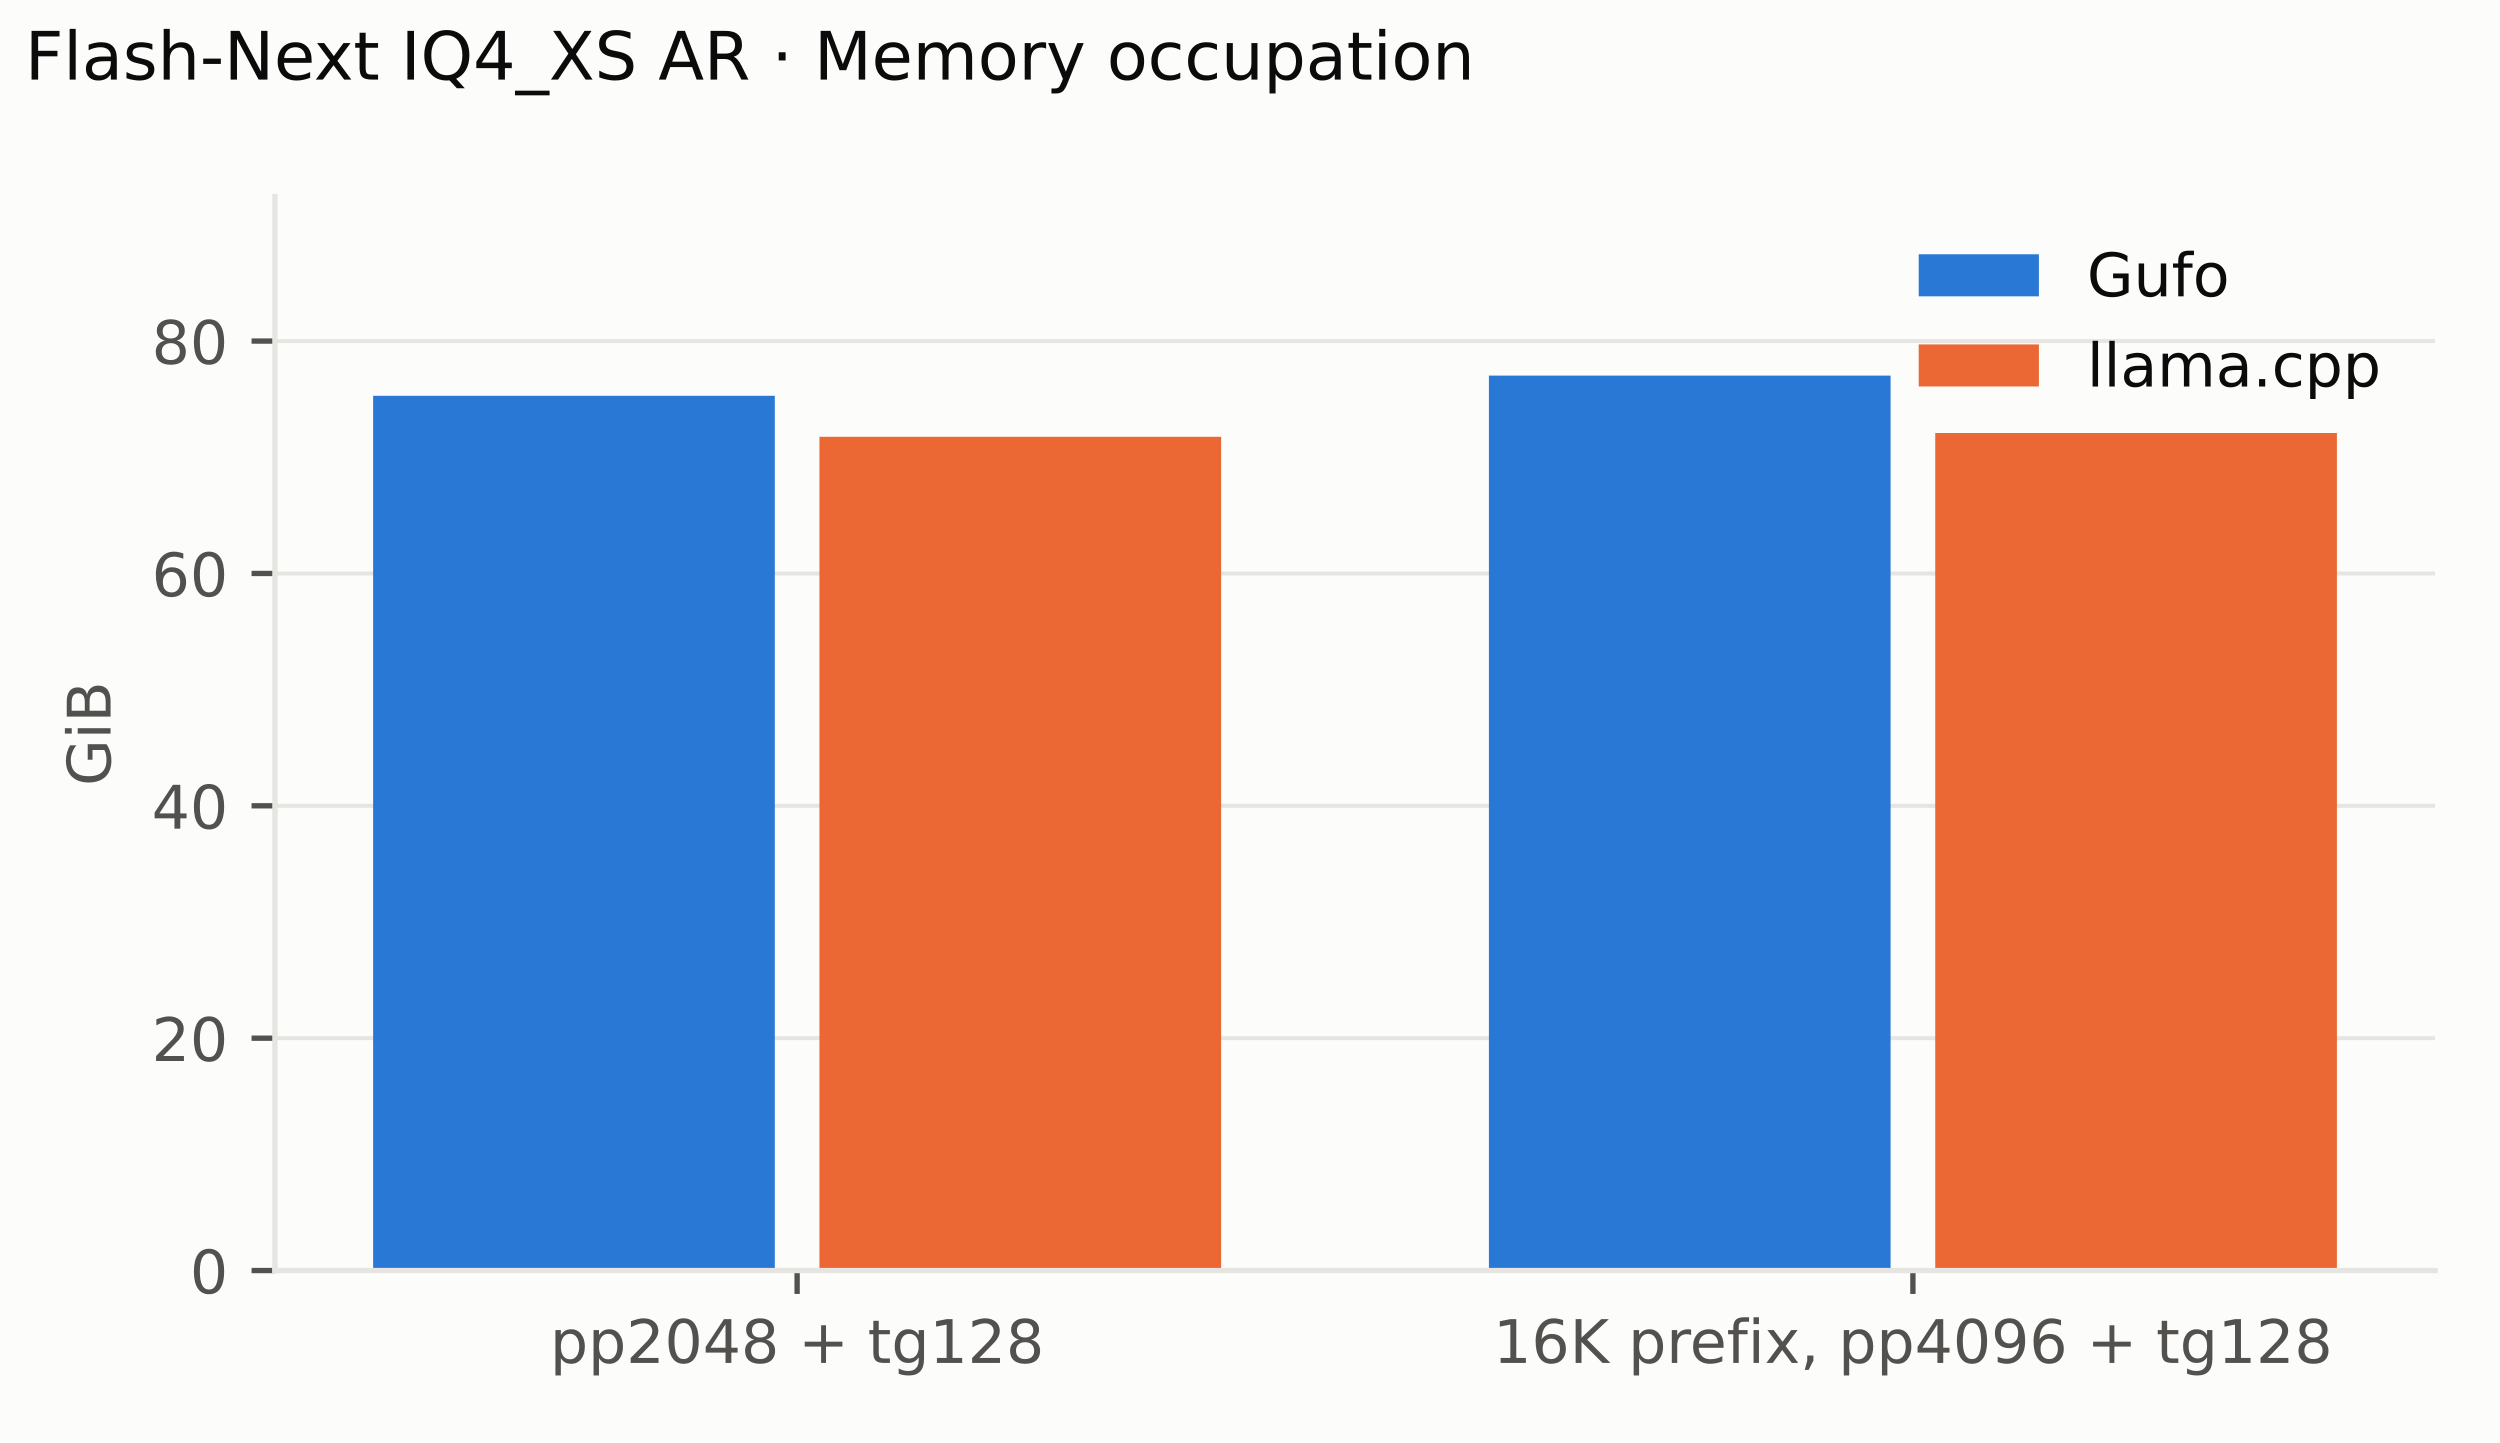
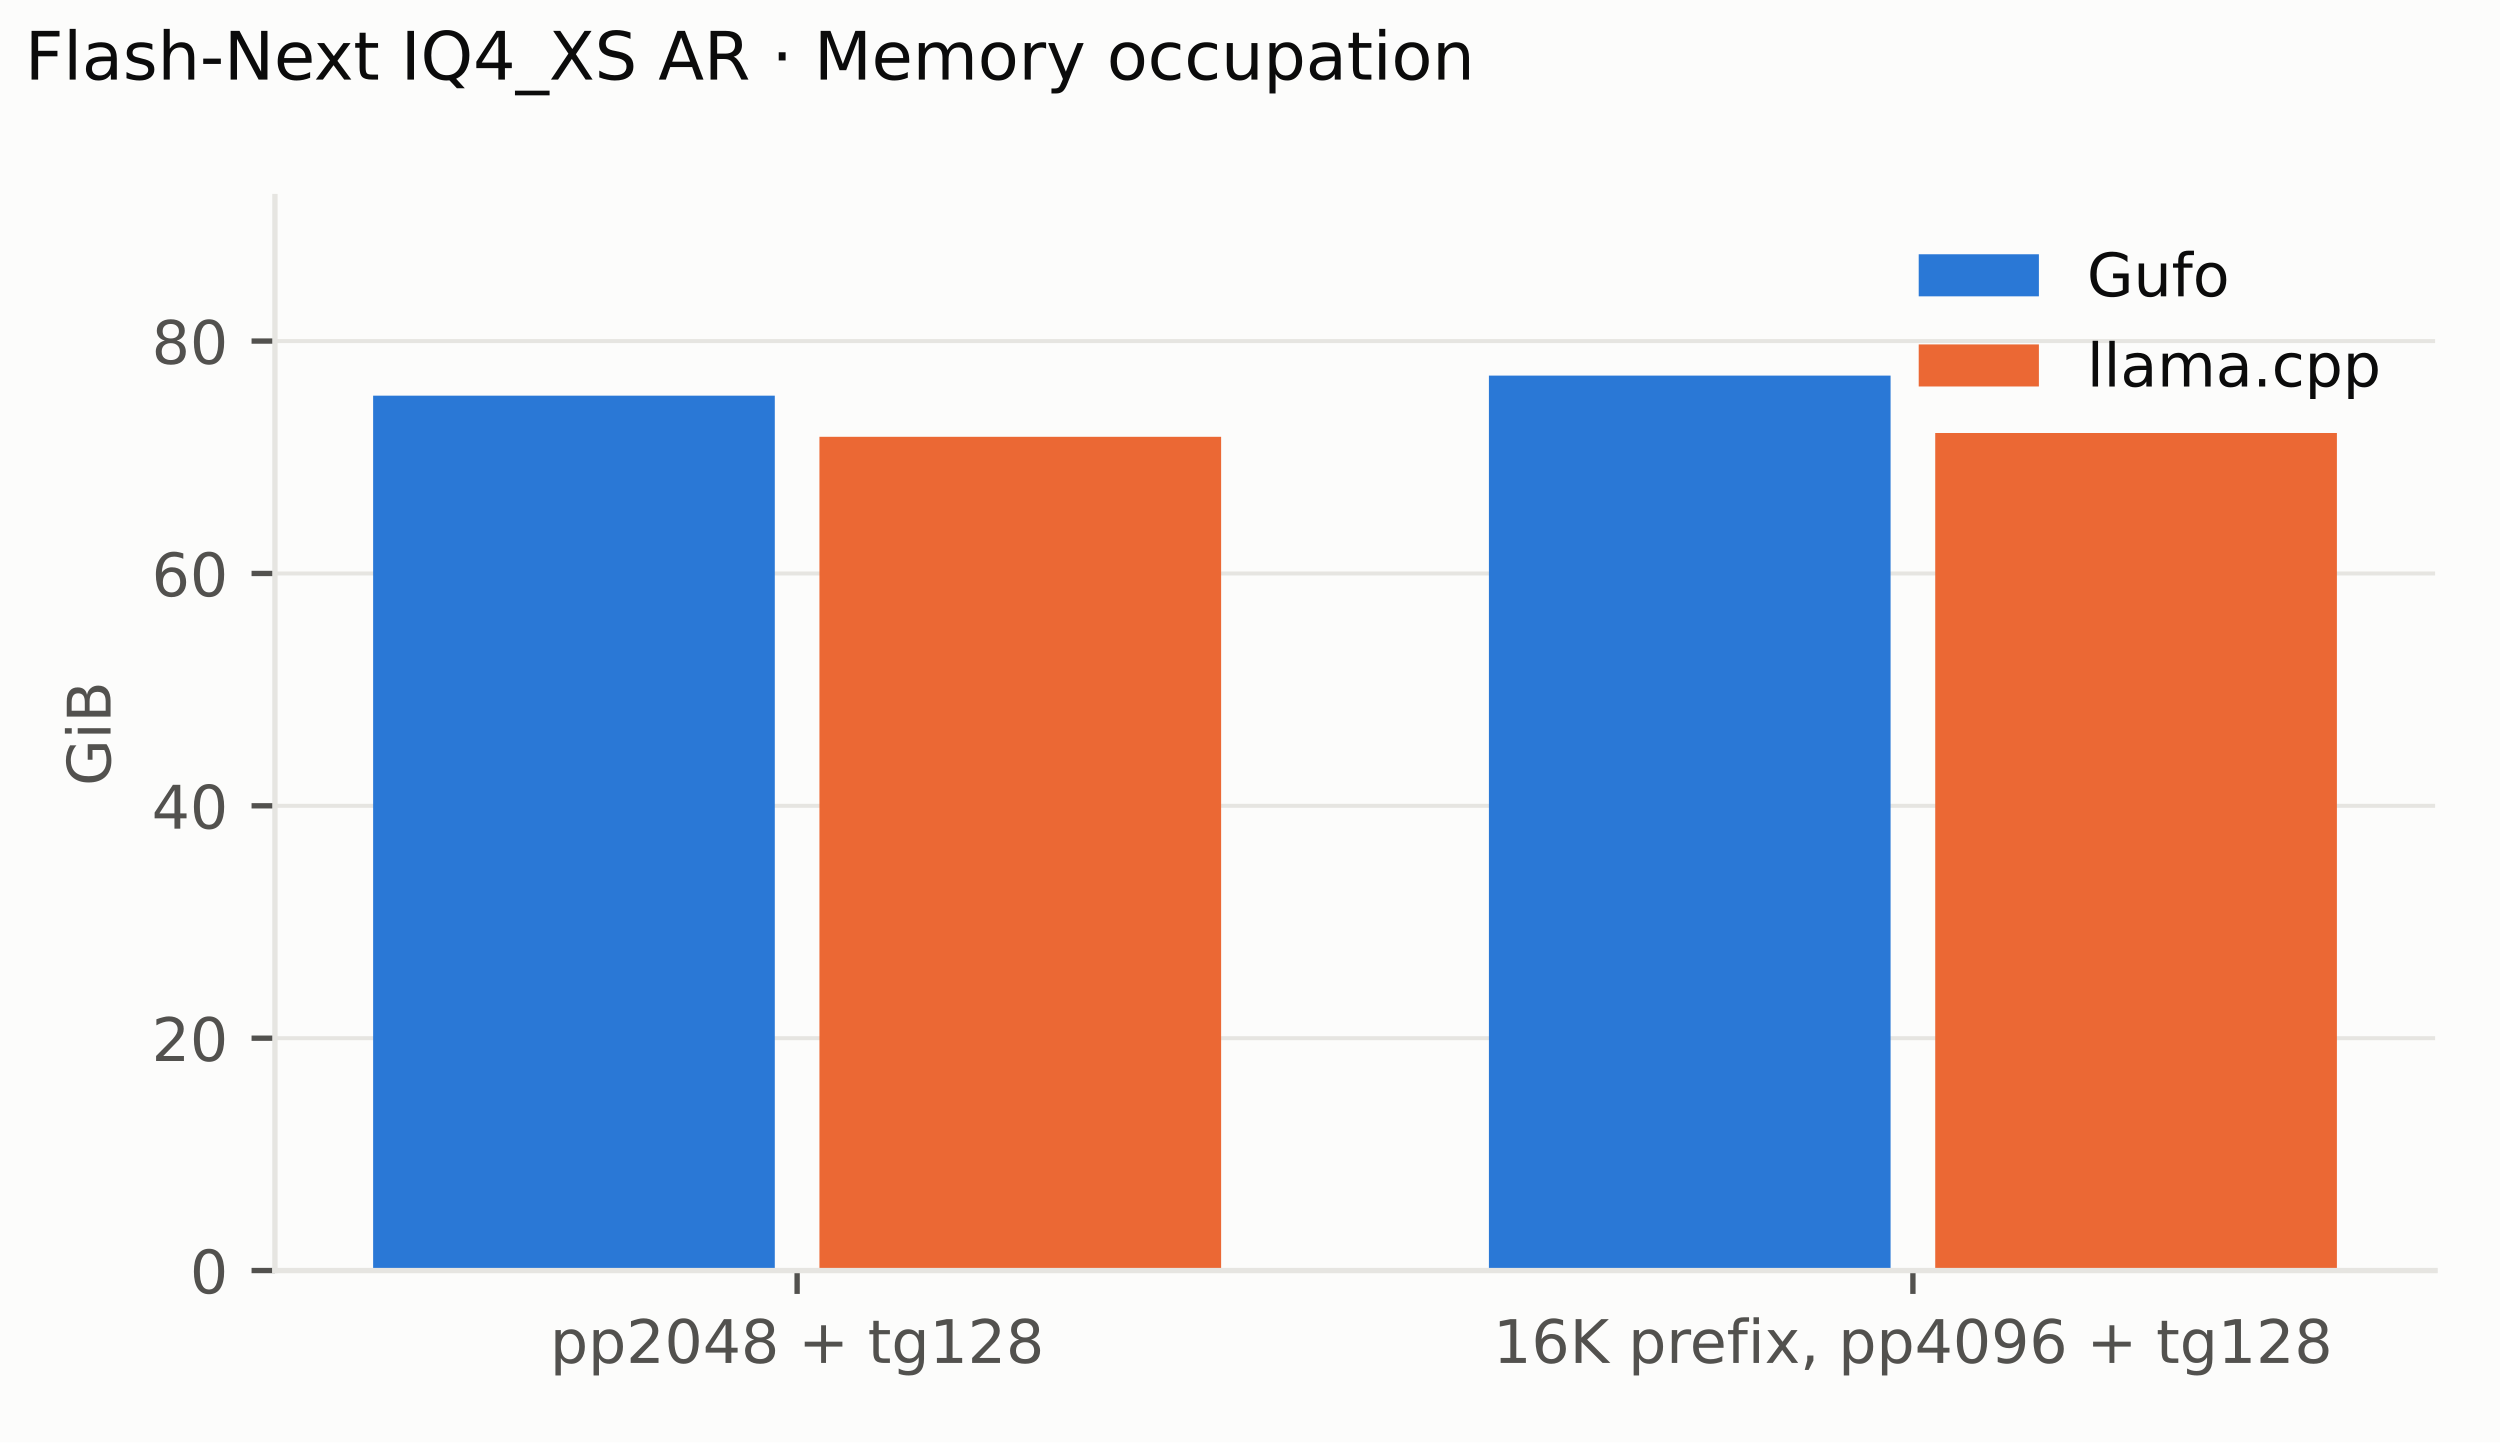
<svg xmlns="http://www.w3.org/2000/svg" xmlns:xlink="http://www.w3.org/1999/xlink" width="374.4pt" height="216pt" viewBox="0 0 374.4 216" version="1.1">
  <defs>
    <style type="text/css">*{stroke-linejoin: round; stroke-linecap: butt}</style>
  </defs>
  <g id="figure_1">
    <g id="patch_1">
      <path d="M 0 216 L 374.4 216 L 374.4 0 L 0 0 z " style="fill: #fcfcfb" />
    </g>
    <g id="axes_1">
      <g id="patch_2">
        <path d="M 41.173 190.279 L 364.68 190.279 L 364.68 29.441 L 41.173 29.441 z " style="fill: #fcfcfb" />
      </g>
      <g id="matplotlib.axis_1">
        <g id="xtick_1">
          <g id="line2d_1">
            <defs>
              <path id="m1ebf051f68" d="M 0 0 L 0 3.5 " style="stroke: #52514e; stroke-width: 0.8" />
            </defs>
            <g>
              <use xlink:href="#m1ebf051f68" x="119.376" y="190.279" style="fill: #52514e; stroke: #52514e; stroke-width: 0.8" />
            </g>
          </g>
          <g id="text_1">
            <text style="font-size: 9px; font-family: 'DejaVu Sans', 'Bitstream Vera Sans', 'Computer Modern Sans Serif', 'Lucida Grande', 'Verdana', 'Geneva', 'Lucid', 'Arial', 'Helvetica', 'Avant Garde', sans-serif; text-anchor: middle; fill: #52514e" x="119.376" y="204.117" transform="rotate(-0 119.3763 204.1172)">pp2048 + tg128</text>
          </g>
        </g>
        <g id="xtick_2">
          <g id="line2d_2">
            <g>
              <use xlink:href="#m1ebf051f68" x="286.477" y="190.279" style="fill: #52514e; stroke: #52514e; stroke-width: 0.8" />
            </g>
          </g>
          <g id="text_2">
            <text style="font-size: 9px; font-family: 'DejaVu Sans', 'Bitstream Vera Sans', 'Computer Modern Sans Serif', 'Lucida Grande', 'Verdana', 'Geneva', 'Lucid', 'Arial', 'Helvetica', 'Avant Garde', sans-serif; text-anchor: middle; fill: #52514e" x="286.477" y="204.118" transform="rotate(-0 286.4769 204.1179)">16K prefix, pp4096 + tg128</text>
          </g>
        </g>
      </g>
      <g id="matplotlib.axis_2">
        <g id="ytick_1">
          <g id="line2d_3">
            <path d="M 41.173 190.279 L 364.68 190.279 " clip-path="url(#pd96fb9d682)" style="fill: none; stroke: #e6e5e1; stroke-width: 0.6; stroke-linecap: square" />
          </g>
          <g id="line2d_4">
            <defs>
              <path id="m680e5b1e24" d="M 0 0 L -3.5 0 " style="stroke: #52514e; stroke-width: 0.8" />
            </defs>
            <g>
              <use xlink:href="#m680e5b1e24" x="41.173" y="190.279" style="fill: #52514e; stroke: #52514e; stroke-width: 0.8" />
            </g>
          </g>
          <g id="text_3">
            <text style="font-size: 9px; font-family: 'DejaVu Sans', 'Bitstream Vera Sans', 'Computer Modern Sans Serif', 'Lucida Grande', 'Verdana', 'Geneva', 'Lucid', 'Arial', 'Helvetica', 'Avant Garde', sans-serif; text-anchor: end; fill: #52514e" x="34.173" y="193.698" transform="rotate(-0 34.1732 193.6982)">0</text>
          </g>
        </g>
        <g id="ytick_2">
          <g id="line2d_5">
            <path d="M 41.173 155.479 L 364.68 155.479 " clip-path="url(#pd96fb9d682)" style="fill: none; stroke: #e6e5e1; stroke-width: 0.6; stroke-linecap: square" />
          </g>
          <g id="line2d_6">
            <g>
              <use xlink:href="#m680e5b1e24" x="41.173" y="155.479" style="fill: #52514e; stroke: #52514e; stroke-width: 0.8" />
            </g>
          </g>
          <g id="text_4">
            <text style="font-size: 9px; font-family: 'DejaVu Sans', 'Bitstream Vera Sans', 'Computer Modern Sans Serif', 'Lucida Grande', 'Verdana', 'Geneva', 'Lucid', 'Arial', 'Helvetica', 'Avant Garde', sans-serif; text-anchor: end; fill: #52514e" x="34.173" y="158.898" transform="rotate(-0 34.1732 158.8983)">20</text>
          </g>
        </g>
        <g id="ytick_3">
          <g id="line2d_7">
            <path d="M 41.173 120.679 L 364.68 120.679 " clip-path="url(#pd96fb9d682)" style="fill: none; stroke: #e6e5e1; stroke-width: 0.6; stroke-linecap: square" />
          </g>
          <g id="line2d_8">
            <g>
              <use xlink:href="#m680e5b1e24" x="41.173" y="120.679" style="fill: #52514e; stroke: #52514e; stroke-width: 0.8" />
            </g>
          </g>
          <g id="text_5">
            <text style="font-size: 9px; font-family: 'DejaVu Sans', 'Bitstream Vera Sans', 'Computer Modern Sans Serif', 'Lucida Grande', 'Verdana', 'Geneva', 'Lucid', 'Arial', 'Helvetica', 'Avant Garde', sans-serif; text-anchor: end; fill: #52514e" x="34.173" y="124.098" transform="rotate(-0 34.1732 124.0983)">40</text>
          </g>
        </g>
        <g id="ytick_4">
          <g id="line2d_9">
            <path d="M 41.173 85.879 L 364.68 85.879 " clip-path="url(#pd96fb9d682)" style="fill: none; stroke: #e6e5e1; stroke-width: 0.6; stroke-linecap: square" />
          </g>
          <g id="line2d_10">
            <g>
              <use xlink:href="#m680e5b1e24" x="41.173" y="85.879" style="fill: #52514e; stroke: #52514e; stroke-width: 0.8" />
            </g>
          </g>
          <g id="text_6">
            <text style="font-size: 9px; font-family: 'DejaVu Sans', 'Bitstream Vera Sans', 'Computer Modern Sans Serif', 'Lucida Grande', 'Verdana', 'Geneva', 'Lucid', 'Arial', 'Helvetica', 'Avant Garde', sans-serif; text-anchor: end; fill: #52514e" x="34.173" y="89.298" transform="rotate(-0 34.1732 89.29832)">60</text>
          </g>
        </g>
        <g id="ytick_5">
          <g id="line2d_11">
            <path d="M 41.173 51.079 L 364.68 51.079 " clip-path="url(#pd96fb9d682)" style="fill: none; stroke: #e6e5e1; stroke-width: 0.6; stroke-linecap: square" />
          </g>
          <g id="line2d_12">
            <g>
              <use xlink:href="#m680e5b1e24" x="41.173" y="51.079" style="fill: #52514e; stroke: #52514e; stroke-width: 0.8" />
            </g>
          </g>
          <g id="text_7">
            <text style="font-size: 9px; font-family: 'DejaVu Sans', 'Bitstream Vera Sans', 'Computer Modern Sans Serif', 'Lucida Grande', 'Verdana', 'Geneva', 'Lucid', 'Arial', 'Helvetica', 'Avant Garde', sans-serif; text-anchor: end; fill: #52514e" x="34.173" y="54.498" transform="rotate(-0 34.1732 54.49835)">80</text>
          </g>
        </g>
        <g id="text_8">
          <text style="font-size: 9px; font-family: 'DejaVu Sans', 'Bitstream Vera Sans', 'Computer Modern Sans Serif', 'Lucida Grande', 'Verdana', 'Geneva', 'Lucid', 'Arial', 'Helvetica', 'Avant Garde', sans-serif; text-anchor: middle; fill: #52514e" x="16.559" y="109.86" transform="rotate(-90 16.55859 109.86)">GiB</text>
        </g>
      </g>
      <g id="patch_3">
-         <path d="M 55.878 190.279 L 116.034 190.279 L 116.034 59.275 L 55.878 59.275 z " clip-path="url(#pd96fb9d682)" style="fill: #2a78d6" />
+         <path d="M 55.878 190.279 L 116.034 190.279 L 116.034 59.257 L 55.878 59.257 z " clip-path="url(#pd96fb9d682)" style="fill: #2a78d6" />
      </g>
      <g id="patch_4">
        <path d="M 222.979 190.279 L 283.135 190.279 L 283.135 56.247 L 222.979 56.247 z " clip-path="url(#pd96fb9d682)" style="fill: #2a78d6" />
      </g>
      <g id="patch_5">
        <path d="M 122.718 190.279 L 182.875 190.279 L 182.875 65.417 L 122.718 65.417 z " clip-path="url(#pd96fb9d682)" style="fill: #eb6834" />
      </g>
      <g id="patch_6">
        <path d="M 289.819 190.279 L 349.975 190.279 L 349.975 64.843 L 289.819 64.843 z " clip-path="url(#pd96fb9d682)" style="fill: #eb6834" />
      </g>
      <g id="patch_7">
        <path d="M 41.173 190.279 L 41.173 29.441 " style="fill: none; stroke: #e6e5e1; stroke-width: 0.8; stroke-linejoin: miter; stroke-linecap: square" />
      </g>
      <g id="patch_8">
        <path d="M 41.173 190.279 L 364.68 190.279 " style="fill: none; stroke: #e6e5e1; stroke-width: 0.8; stroke-linejoin: miter; stroke-linecap: square" />
      </g>
      <g id="legend_1">
        <g id="patch_9">
          <path d="M 287.346 44.379 L 305.346 44.379 L 305.346 38.079 L 287.346 38.079 z " style="fill: #2a78d6" />
        </g>
        <g id="text_9">
          <text style="font-size: 9px; font-family: 'DejaVu Sans', 'Bitstream Vera Sans', 'Computer Modern Sans Serif', 'Lucida Grande', 'Verdana', 'Geneva', 'Lucid', 'Arial', 'Helvetica', 'Avant Garde', sans-serif; text-anchor: start; fill: #0b0b0b" x="312.546" y="44.379" transform="rotate(-0 312.5461 44.37938)">Gufo</text>
        </g>
        <g id="patch_10">
          <path d="M 287.346 57.88 L 305.346 57.88 L 305.346 51.58 L 287.346 51.58 z " style="fill: #eb6834" />
        </g>
        <g id="text_10">
          <text style="font-size: 9px; font-family: 'DejaVu Sans', 'Bitstream Vera Sans', 'Computer Modern Sans Serif', 'Lucida Grande', 'Verdana', 'Geneva', 'Lucid', 'Arial', 'Helvetica', 'Avant Garde', sans-serif; text-anchor: start; fill: #0b0b0b" x="312.546" y="57.88" transform="rotate(-0 312.5461 57.88008)">llama.cpp</text>
        </g>
      </g>
    </g>
    <g id="text_11">
      <text style="font-size: 10px; font-family: 'DejaVu Sans', 'Bitstream Vera Sans', 'Computer Modern Sans Serif', 'Lucida Grande', 'Verdana', 'Geneva', 'Lucid', 'Arial', 'Helvetica', 'Avant Garde', sans-serif; text-anchor: start; fill: #0b0b0b" x="3.744" y="11.918" transform="rotate(-0 3.744 11.91844)">Flash-Next IQ4_XS AR · Memory occupation</text>
    </g>
  </g>
  <defs>
    <clipPath id="pd96fb9d682">
      <rect x="41.173" y="29.441" width="323.507" height="160.839" />
    </clipPath>
  </defs>
</svg>
